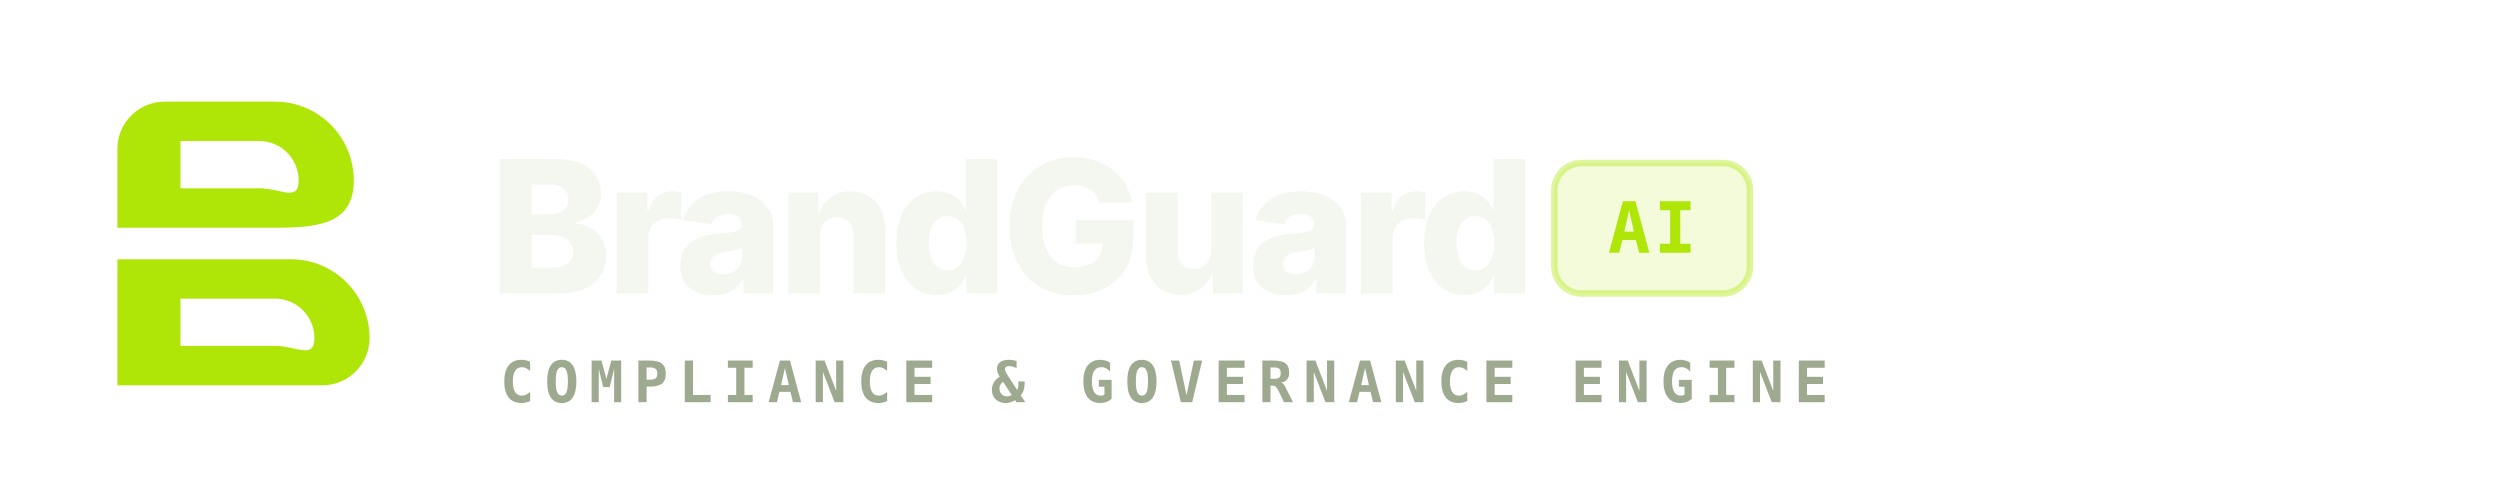
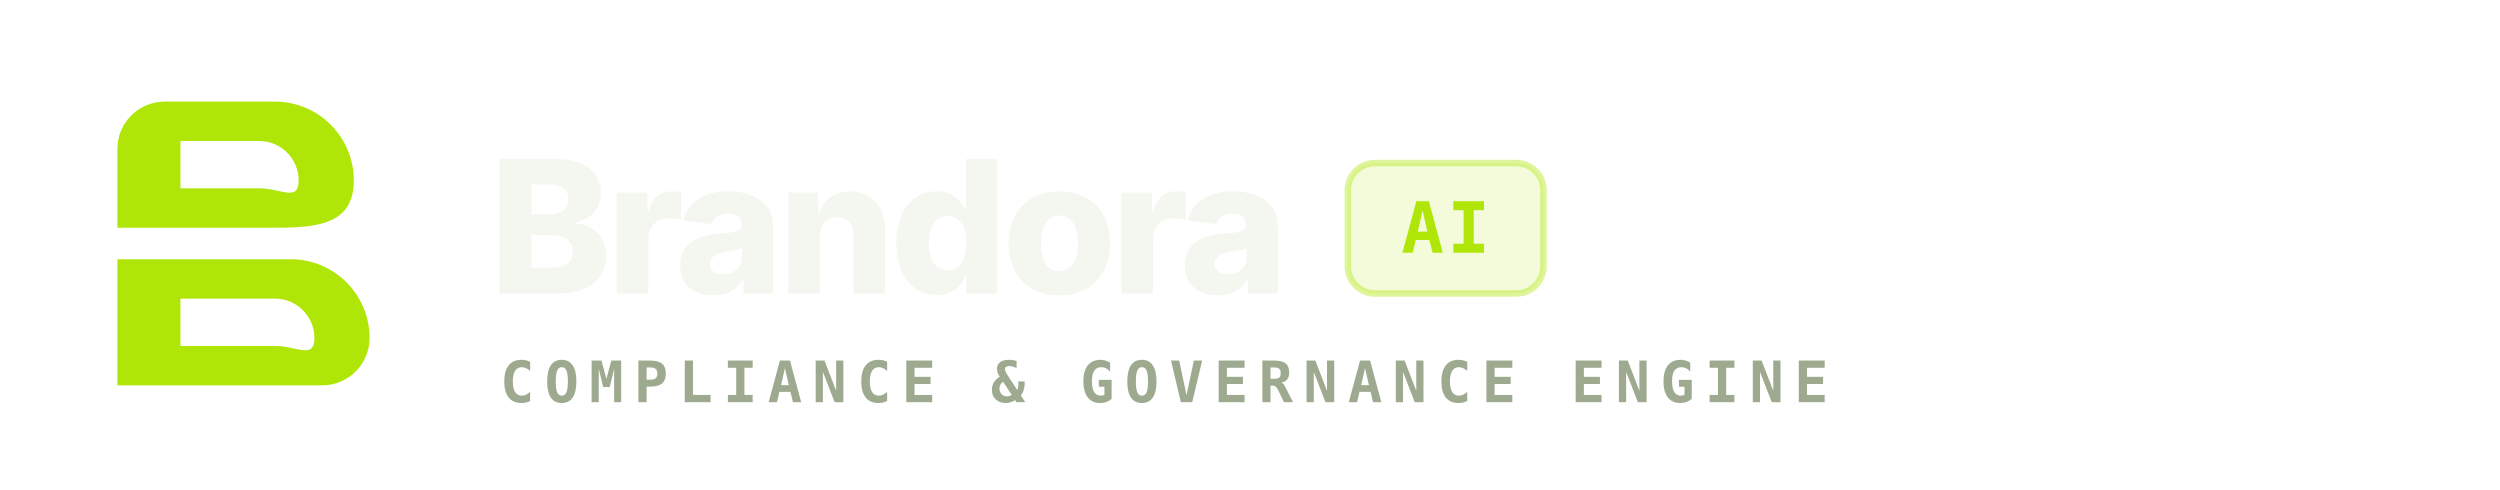
<svg xmlns="http://www.w3.org/2000/svg" viewBox="0 0 460 90" fill="none">
  <g transform="translate(10, 10)">
    <g transform="scale(1.45)">
      <path fill-rule="evenodd" clip-rule="evenodd" d="M8 12C8 8.686 10.686 6 14 6H28C33.523 6 38 10.477 38 16C38 21.523 33.523 22 28 22H8V12ZM16 11H26C28.761 11 31 13.239 31 16C31 18.761 28.761 17 26 17H16V11Z" fill="#AFE607" />
      <path fill-rule="evenodd" clip-rule="evenodd" d="M8 26H30C35.523 26 40 30.477 40 36C40 39.314 37.314 42 34 42H8V26ZM16 31H28C30.761 31 33 33.239 33 36C33 38.761 30.761 37 28 37H16V31Z" fill="#AFE607" />
    </g>
    <g transform="translate(80, 8)">
-       <text x="0" y="36" fill="#F4F6F0" font-family="-apple-system, BlinkMacSystemFont, 'Segoe UI', Inter, Roboto, sans-serif" font-size="34" font-weight="800" letter-spacing="-0.03em">BrandGuard</text>
-       <g transform="translate(196, 12)">
+       <text x="0" y="36" fill="#F4F6F0" font-family="-apple-system, BlinkMacSystemFont, 'Segoe UI', Inter, Roboto, sans-serif" font-size="34" font-weight="800" letter-spacing="-0.03em">Brandora</text>
+       <g transform="translate(158, 12)">
        <rect x="0" y="0" width="36" height="24" rx="5" fill="#AFE607" fill-opacity="0.15" stroke="#AFE607" stroke-opacity="0.4" stroke-width="1.2" />
        <text x="18" y="16.5" text-anchor="middle" fill="#AFE607" font-family="'JetBrains Mono', 'Fira Code', monospace" font-size="13" font-weight="800" letter-spacing="0.05em">AI</text>
      </g>
      <text x="2" y="56" fill="#9EAA90" font-family="'JetBrains Mono', 'Fira Code', monospace" font-size="10.5" font-weight="600" letter-spacing="0.18em">COMPLIANCE &amp; GOVERNANCE ENGINE</text>
    </g>
  </g>
</svg>
